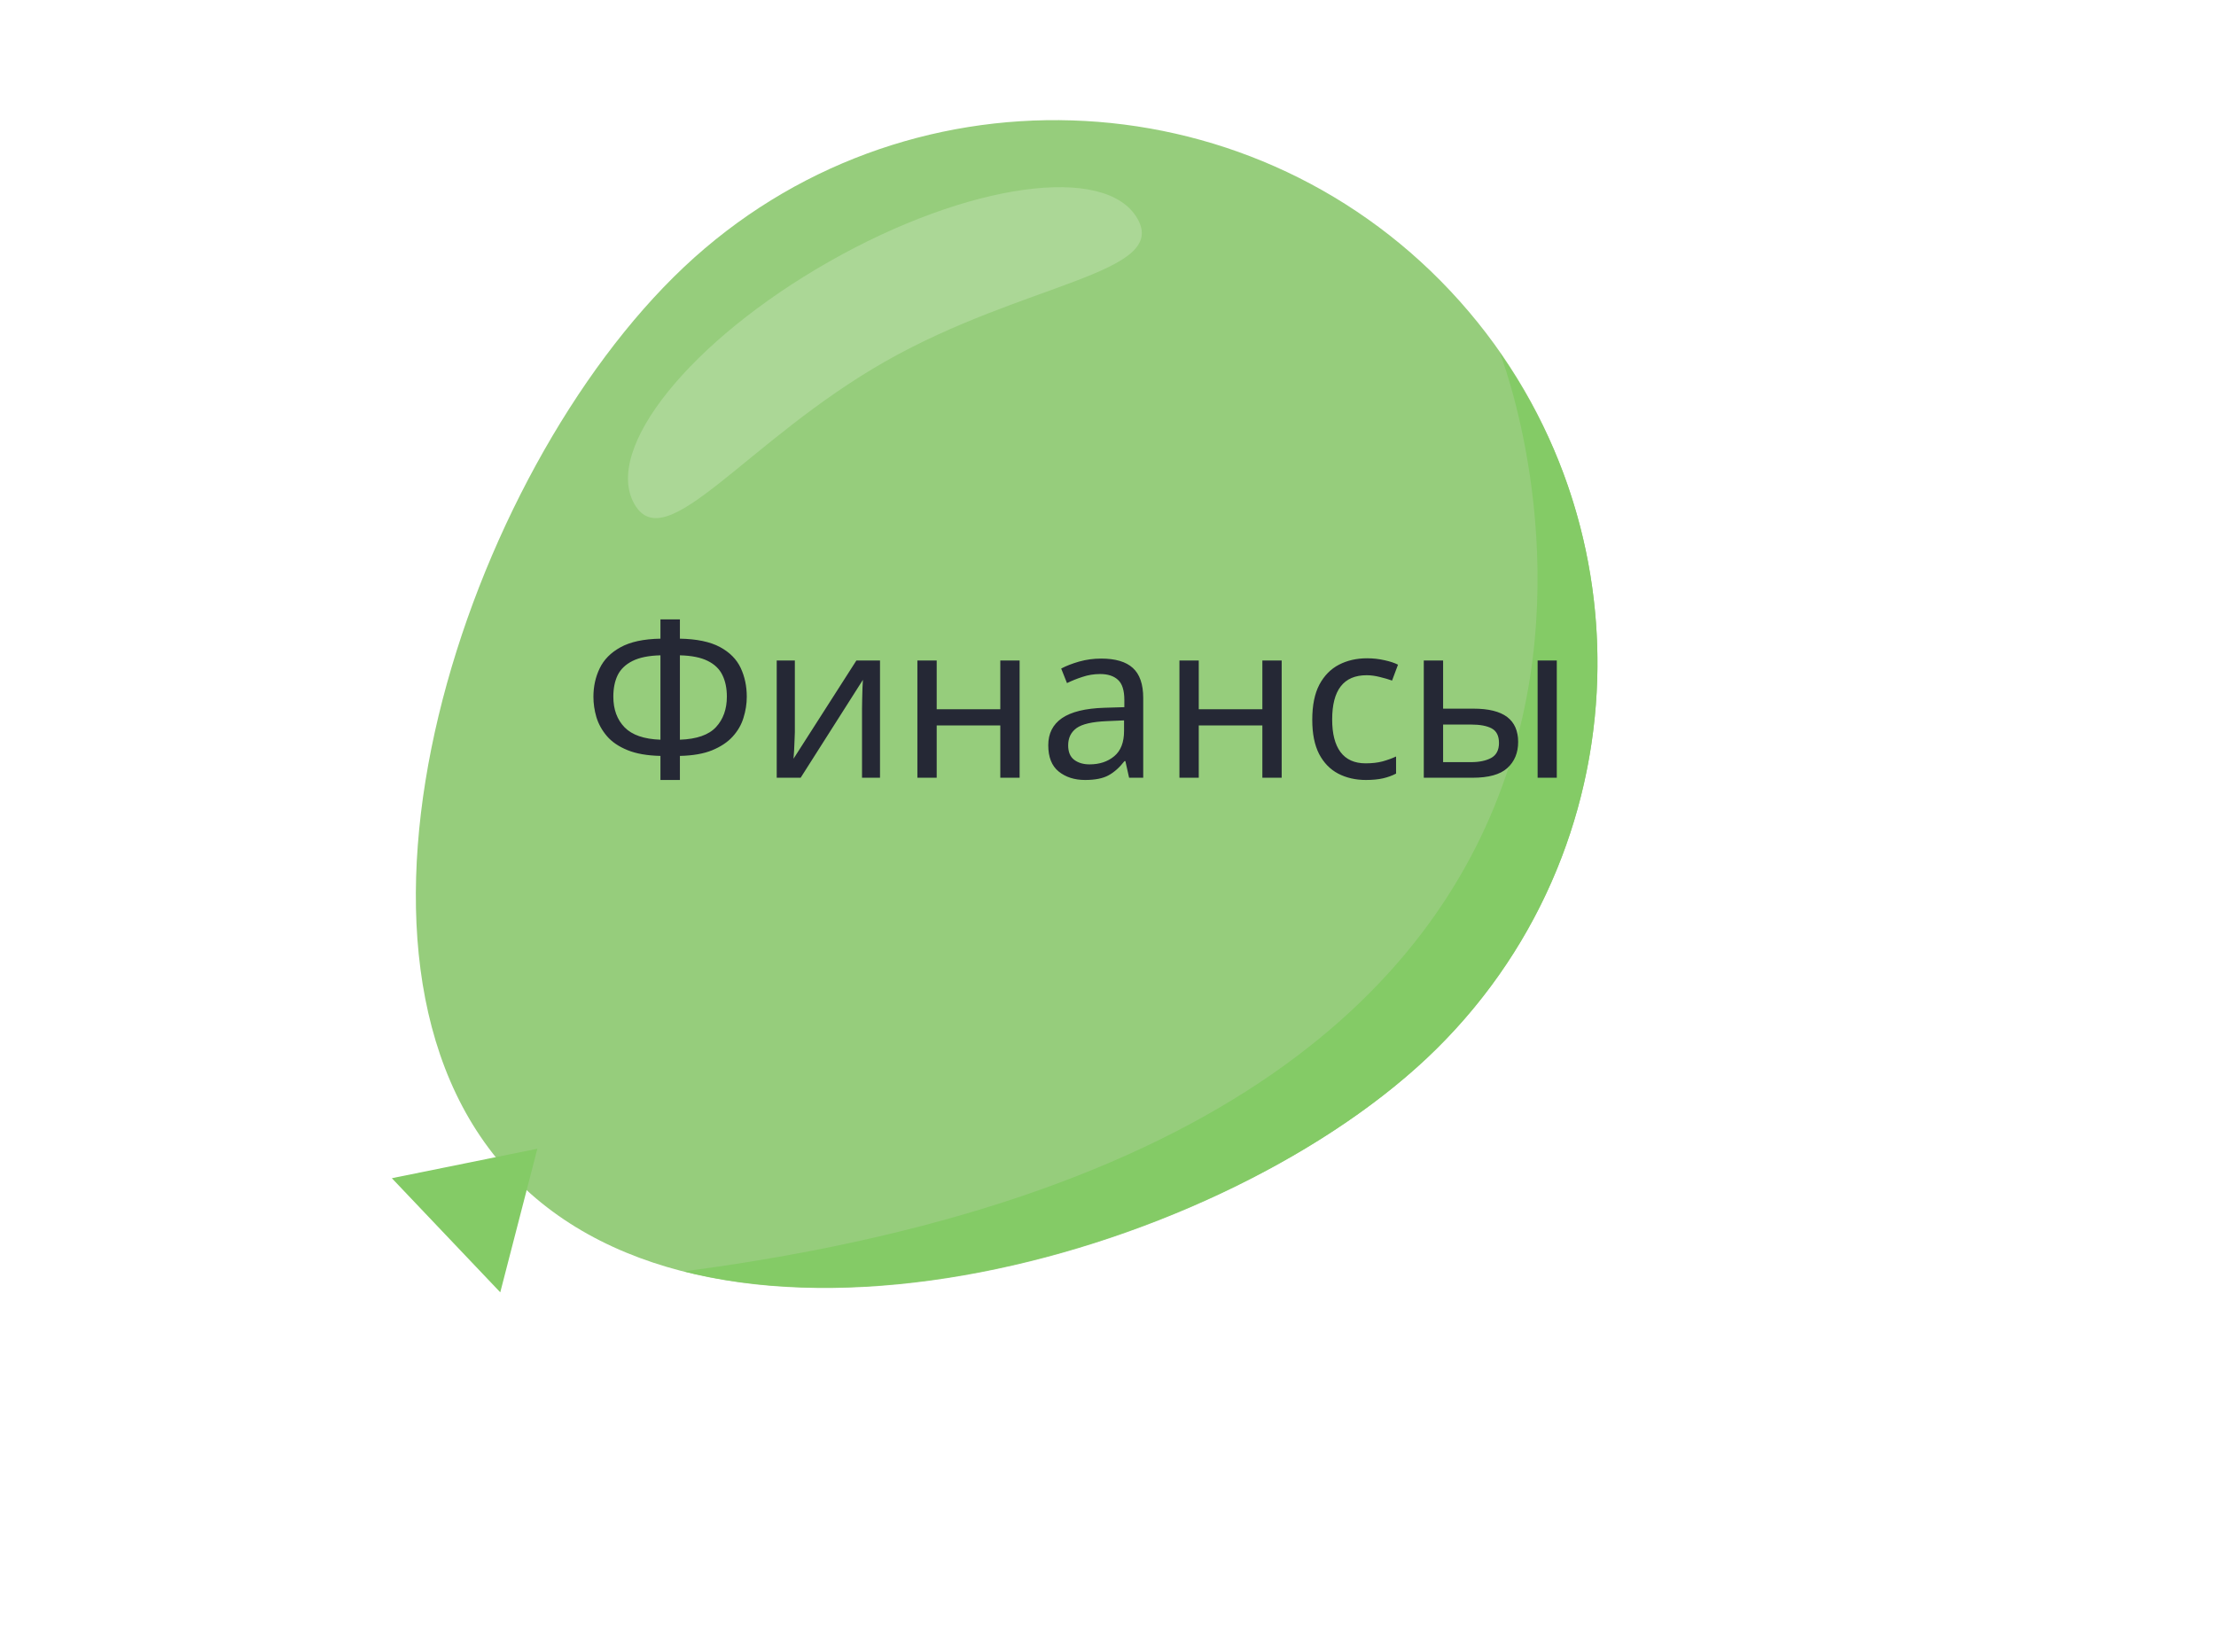
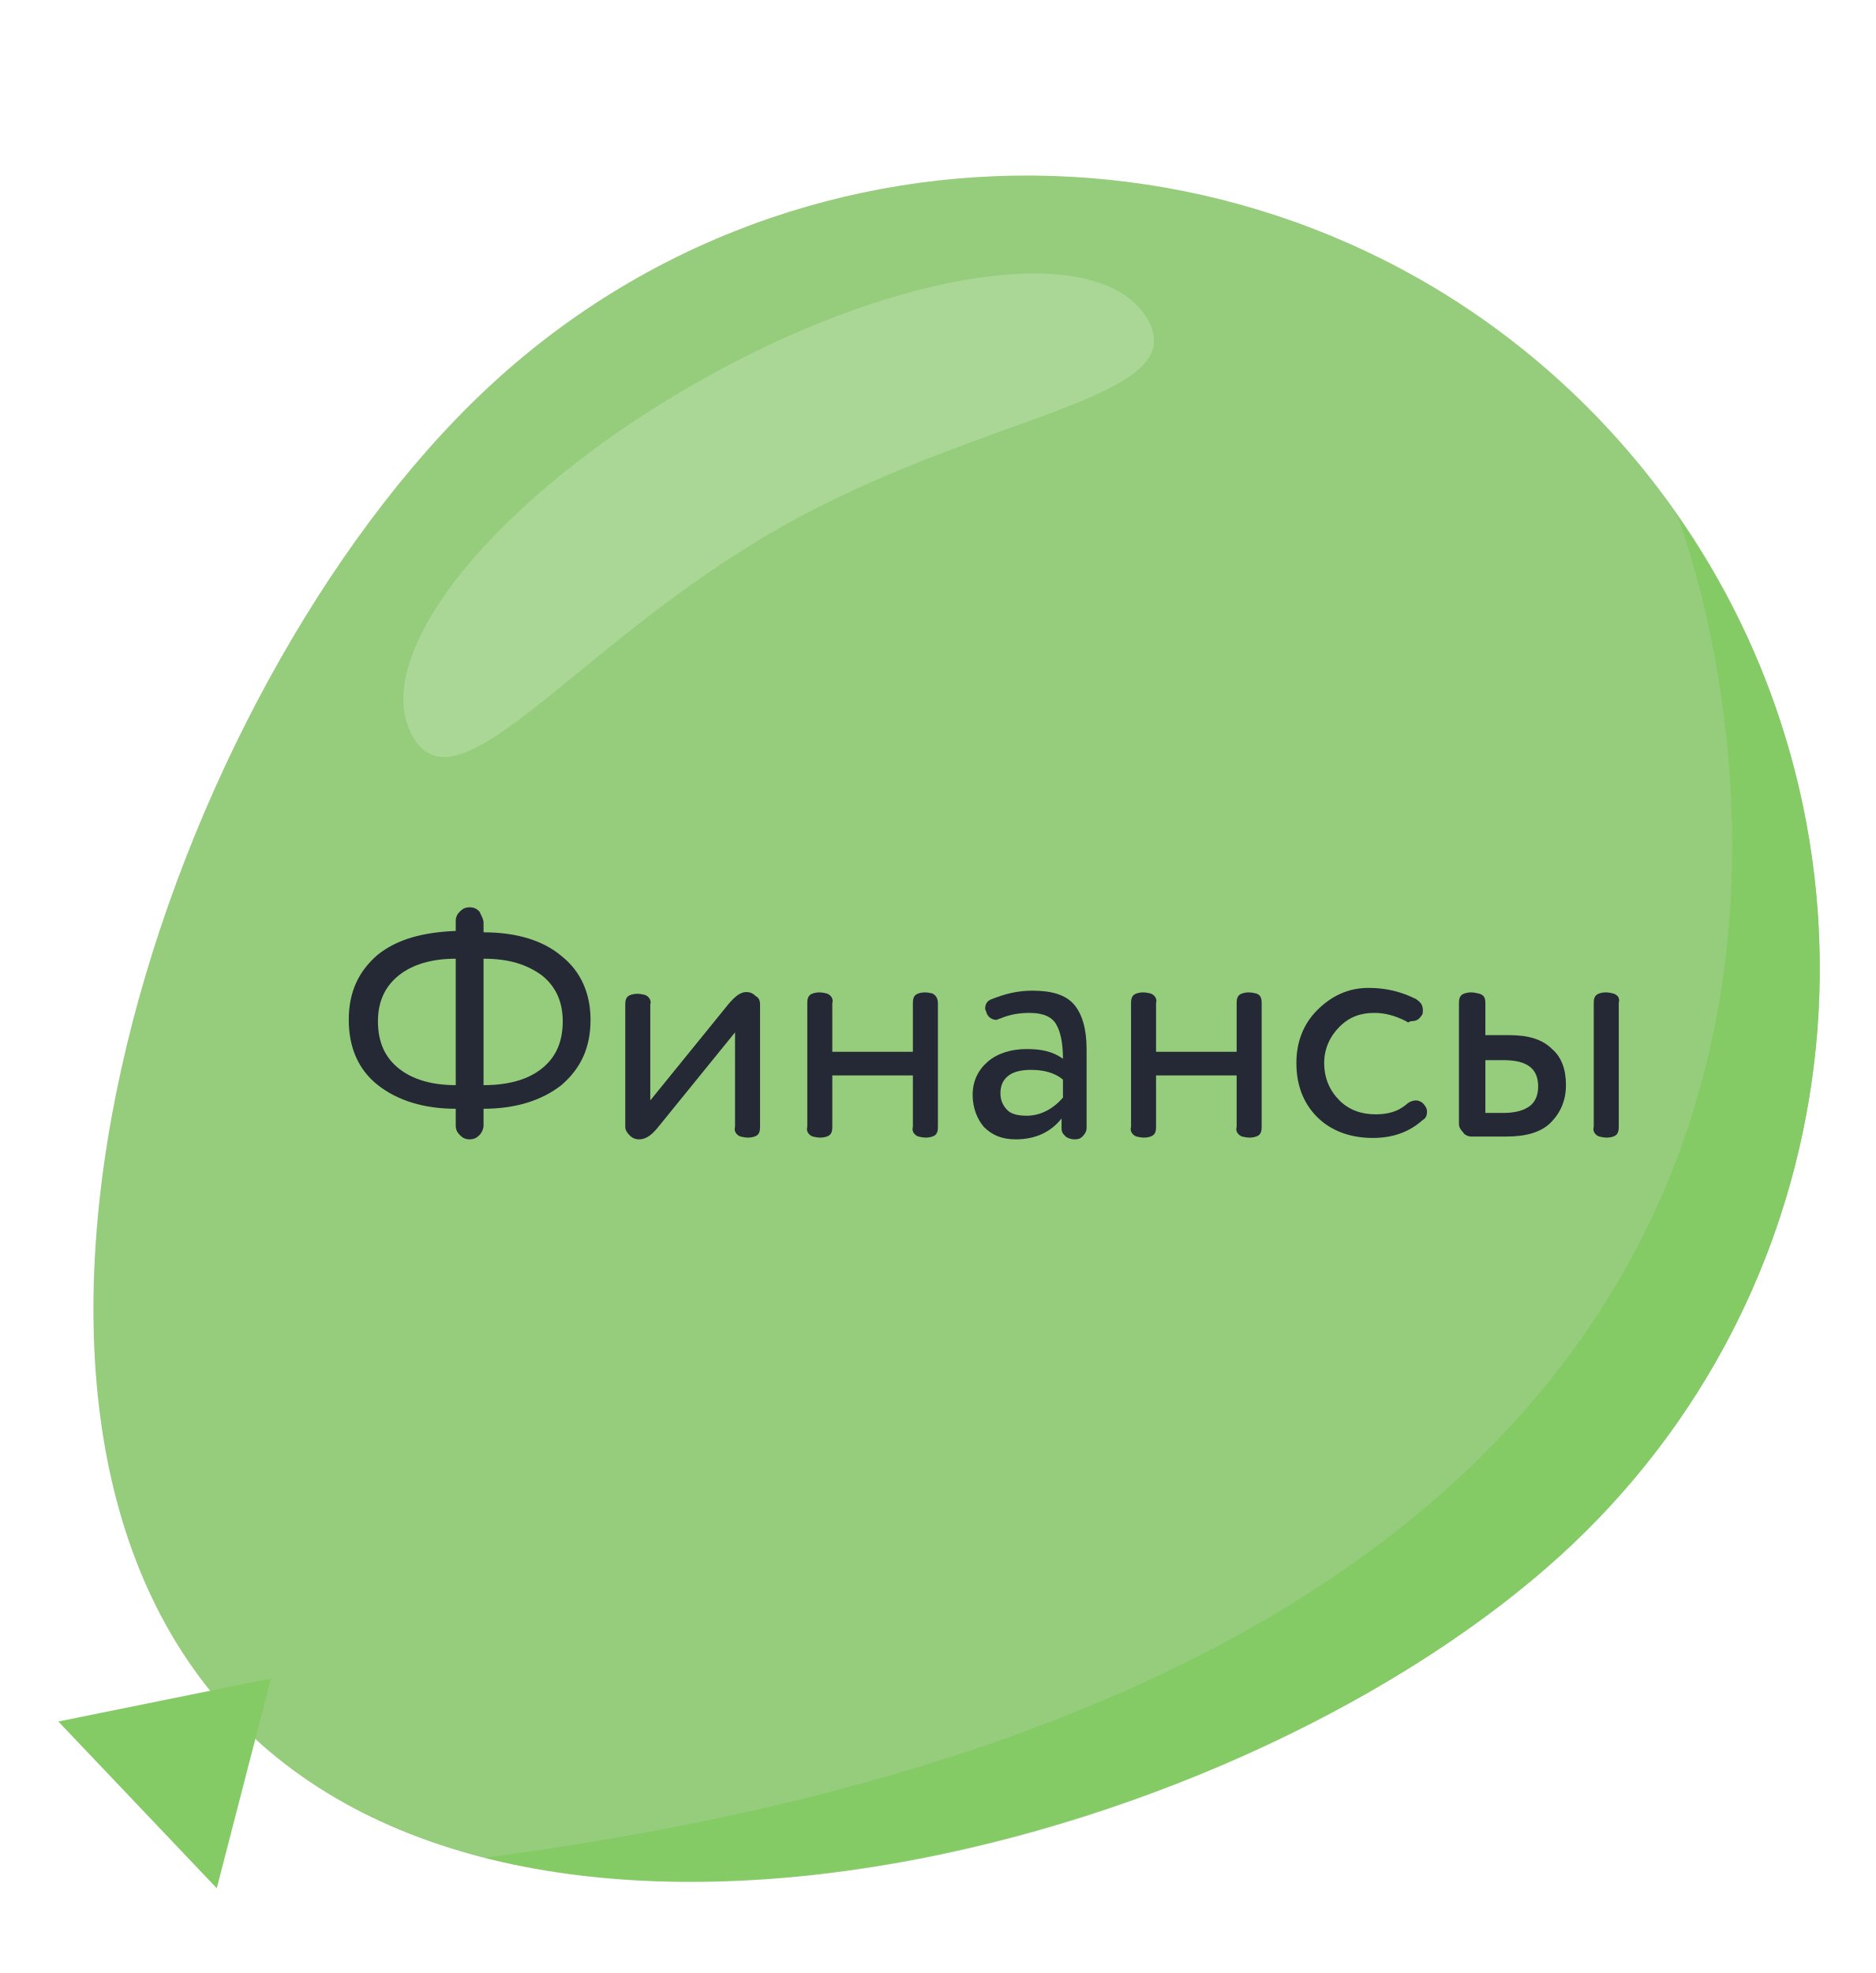
- <svg xmlns="http://www.w3.org/2000/svg" version="1.1" x="0px" y="0px" viewBox="0 0 233 173.7" enable-background="new 0 0 233 173.7" xml:space="preserve">
+ <svg xmlns="http://www.w3.org/2000/svg" version="1.1" id="Слой_1" x="0px" y="0px" viewBox="0 0 135 142" style="enable-background:new 0 0 135 142;" xml:space="preserve">
+   <style type="text/css">
+ 	.st0{fill:#96CD7C;}
+ 	.st1{fill:#84CB66;}
+ 	.st2{fill:none;}
+ 	.st3{enable-background:new    ;}
+ 	.st4{fill:#252835;}
+ 	.st5{fill:#ABD796;}
+ </style>
  <g id="Sky">
</g>
  <g id="Clouds">
</g>
  <g id="Button">
</g>
  <g id="B_1">
</g>
  <g id="B2">
</g>
  <g id="B3">
</g>
  <g id="B4">
</g>
  <g id="B5">
</g>
  <g id="B6">
</g>
  <g id="B7">
</g>
  <g id="B8">
</g>
  <g id="B9">
</g>
  <g id="B10">
</g>
  <g id="B11">
</g>
  <g id="B12">
</g>
  <g id="B13">
</g>
  <g id="B14">
-     <path fill="#96CD7C" d="M150,111.3c-23,21.6-74.7,35.2-96.3,12.2S49,49.7,71.9,28.1s59.1-20.4,80.6,2.5S173,89.7,150,111.3z" />
-     <polygon fill="#84CB66" points="56.5,120.8 41.2,123.9 52.6,135.9  " />
-     <path fill="#84CB66" d="M150,111.3c20.9-19.7,23.7-51.4,7.7-74.2l0,0c0,0,32,81.1-85.8,96.6C96.9,140,132.2,128,150,111.3z" />
+     <path class="st0" d="M113,111.3c-23,21.6-74.7,35.2-96.3,12.2S12,49.7,34.9,28.1S94,7.7,115.5,30.6S136,89.7,113,111.3z" />
+     <polygon class="st1" points="19.5,120.8 4.2,123.9 15.6,135.9  " />
+     <path class="st1" d="M113,111.3c20.9-19.7,23.7-51.4,7.7-74.2l0,0c0,0,32,81.1-85.8,96.6C59.9,140,95.2,128,113,111.3z" />
    <g>
-       <rect x="55.5" y="65.7" fill="none" width="105.4" height="25.6" />
-       <text transform="matrix(1 0 0 1 61.2228 81.7879)" fill="#252835" font-family="'CirceRounded-Regular'" font-size="23">Финансы</text>
+       <rect x="18.5" y="65.7" class="st2" width="105.4" height="25.6" />
+       <g class="st3">
+         <path class="st4" d="M34.8,66.4v0.7c2.4,0,4.3,0.6,5.6,1.7c1.4,1.1,2.1,2.7,2.1,4.6c0,2-0.7,3.5-2.1,4.7     c-1.4,1.1-3.3,1.7-5.6,1.7V81c0,0.2-0.1,0.5-0.3,0.7S34.1,82,33.8,82c-0.3,0-0.5-0.1-0.7-0.3c-0.2-0.2-0.3-0.4-0.3-0.7v-1.2     c-2.3,0-4.2-0.6-5.6-1.7c-1.4-1.1-2.1-2.7-2.1-4.7c0-2,0.7-3.5,2.1-4.7c1.4-1.1,3.2-1.6,5.6-1.7v-0.7c0-0.3,0.1-0.5,0.3-0.7     c0.2-0.2,0.4-0.3,0.7-0.3c0.3,0,0.5,0.1,0.7,0.3C34.7,66,34.8,66.2,34.8,66.4z M32.8,78.1V69c-1.7,0-3.1,0.4-4.1,1.2     c-1,0.8-1.5,1.9-1.5,3.3c0,1.5,0.5,2.6,1.5,3.4C29.7,77.7,31.1,78.1,32.8,78.1z M34.8,69v9.1c1.8,0,3.2-0.4,4.2-1.2     c1-0.8,1.5-1.9,1.5-3.4c0-1.4-0.5-2.5-1.5-3.3C37.9,69.4,36.6,69,34.8,69z" />
+         <path class="st4" d="M54.7,72.3v8.8c0,0.4-0.1,0.6-0.4,0.7c-0.3,0.1-0.6,0.1-1,0c-0.3-0.1-0.5-0.4-0.4-0.7v-6.8l-5.6,6.9     c-0.5,0.6-0.9,0.8-1.3,0.8c-0.3,0-0.5-0.1-0.7-0.3c-0.2-0.2-0.3-0.4-0.3-0.6v-8.8c0-0.4,0.1-0.6,0.4-0.7c0.3-0.1,0.6-0.1,1,0     c0.3,0.1,0.5,0.4,0.4,0.7v6.9l5.6-6.9c0.5-0.6,0.9-0.9,1.3-0.9c0.3,0,0.5,0.1,0.7,0.3C54.6,71.8,54.7,72,54.7,72.3z" />
+         <path class="st4" d="M67.5,72.2v8.9c0,0.4-0.1,0.6-0.4,0.7c-0.3,0.1-0.6,0.1-1,0c-0.3-0.1-0.5-0.4-0.4-0.7v-3.7h-5.8v3.7     c0,0.4-0.1,0.6-0.4,0.7c-0.3,0.1-0.6,0.1-1,0c-0.3-0.1-0.5-0.4-0.4-0.7v-8.9c0-0.4,0.1-0.6,0.4-0.7c0.3-0.1,0.6-0.1,1,0     c0.3,0.1,0.5,0.4,0.4,0.7v3.5h5.8v-3.5c0-0.4,0.1-0.6,0.4-0.7c0.3-0.1,0.6-0.1,1,0C67.3,71.6,67.5,71.8,67.5,72.2z" />
+         <path class="st4" d="M70,78.8c0-1,0.4-1.8,1.1-2.4c0.7-0.6,1.7-0.9,2.8-0.9c1.1,0,1.9,0.2,2.6,0.7c0-1.2-0.2-2-0.5-2.5     c-0.3-0.5-0.9-0.8-1.9-0.8c-0.7,0-1.4,0.1-2.1,0.4c-0.1,0-0.2,0.1-0.3,0.1c-0.3,0-0.6-0.2-0.7-0.5c0-0.1-0.1-0.2-0.1-0.3     c0-0.4,0.2-0.6,0.5-0.7c1-0.4,1.9-0.6,2.9-0.6c1.4,0,2.4,0.3,3,1c0.6,0.7,0.9,1.8,0.9,3.2v5.7c0,0.2-0.1,0.4-0.3,0.6     c-0.2,0.2-0.4,0.2-0.6,0.2s-0.5-0.1-0.6-0.2c-0.2-0.2-0.3-0.3-0.3-0.6v-0.7c-0.8,1-1.9,1.5-3.3,1.5c-1,0-1.7-0.3-2.3-0.9     C70.3,80.5,70,79.7,70,78.8z M76.5,79v-1.3c-0.6-0.5-1.4-0.7-2.3-0.7c-0.6,0-1.2,0.1-1.6,0.4c-0.4,0.3-0.6,0.7-0.6,1.3     c0,0.5,0.2,0.9,0.5,1.2c0.3,0.3,0.8,0.4,1.4,0.4C74.9,80.3,75.8,79.8,76.5,79z" />
+         <path class="st4" d="M90.8,72.2v8.9c0,0.4-0.1,0.6-0.4,0.7s-0.6,0.1-1,0c-0.3-0.1-0.5-0.4-0.4-0.7v-3.7h-5.8v3.7     c0,0.4-0.1,0.6-0.4,0.7c-0.3,0.1-0.6,0.1-1,0c-0.3-0.1-0.5-0.4-0.4-0.7v-8.9c0-0.4,0.1-0.6,0.4-0.7c0.3-0.1,0.6-0.1,1,0     c0.3,0.1,0.5,0.4,0.4,0.7v3.5h5.8v-3.5c0-0.4,0.1-0.6,0.4-0.7c0.3-0.1,0.6-0.1,1,0C90.7,71.6,90.8,71.8,90.8,72.2z" />
+         <path class="st4" d="M101.2,73.5c-0.8-0.4-1.5-0.6-2.3-0.6c-1,0-1.8,0.3-2.5,1c-0.7,0.7-1.1,1.6-1.1,2.6c0,1.1,0.4,2,1.1,2.7     s1.6,1,2.6,1c0.9,0,1.6-0.2,2.2-0.7c0.2-0.2,0.5-0.3,0.7-0.3c0.2,0,0.4,0.1,0.5,0.2c0.2,0.2,0.3,0.4,0.3,0.6     c0,0.3-0.1,0.5-0.3,0.6c-1,0.9-2.2,1.3-3.6,1.3c-1.6,0-3-0.5-4-1.5c-1-1-1.5-2.3-1.5-3.9c0-1.5,0.5-2.8,1.5-3.8s2.2-1.6,3.7-1.6     c1.3,0,2.4,0.3,3.4,0.8c0.3,0.2,0.5,0.4,0.5,0.8c0,0.2,0,0.3-0.1,0.4c-0.2,0.3-0.4,0.4-0.8,0.4C101.4,73.6,101.3,73.6,101.2,73.5     z" />
+         <path class="st4" d="M106.9,72.2v2.3h1.7c1.4,0,2.4,0.3,3.1,1c0.7,0.6,1,1.5,1,2.6c0,1.1-0.4,2-1.1,2.7c-0.7,0.7-1.8,1-3.2,1     h-2.5c-0.2,0-0.5-0.1-0.6-0.3c-0.2-0.2-0.3-0.4-0.3-0.6v-8.7c0-0.4,0.1-0.6,0.4-0.7c0.3-0.1,0.6-0.1,1,0     C106.8,71.6,106.9,71.8,106.9,72.2z M106.9,76.3v3.8h1.3c0.9,0,1.5-0.2,1.9-0.5c0.4-0.3,0.6-0.8,0.6-1.4c0-1.3-0.8-1.9-2.5-1.9     H106.9z M116.5,72.2v8.9c0,0.4-0.1,0.6-0.4,0.7s-0.6,0.1-1,0c-0.3-0.1-0.5-0.4-0.4-0.7v-8.9c0-0.4,0.1-0.6,0.4-0.7     c0.3-0.1,0.6-0.1,1,0C116.4,71.6,116.6,71.8,116.5,72.2z" />
+       </g>
    </g>
-     <path fill="#ABD796" d="M93.1,38C78.5,46.3,70,58.8,66.7,53c-3.3-5.8,5.9-17.2,20.5-25.5s29.1-10.3,32.4-4.5   C122.9,28.8,107.7,29.7,93.1,38z" />
+     <path class="st5" d="M56.1,38C41.5,46.3,33,58.8,29.7,53c-3.3-5.8,5.9-17.2,20.5-25.5S79.3,17.2,82.6,23S70.7,29.7,56.1,38z" />
  </g>
  <g id="B15">
</g>
  <g id="Head">
</g>
  <g id="B16">
</g>
  <g id="B17">
</g>
  <g id="B18">
</g>
  <g id="B19">
</g>
  <g id="B20">
</g>
  <g id="B21">
</g>
  <g id="B22">
</g>
  <g id="B23">
</g>
  <g id="B24">
</g>
  <g id="B25">
</g>
  <g id="B26">
</g>
  <g id="B27">
</g>
  <g id="B28">
</g>
  <g id="B29">
</g>
  <g id="B30">
</g>
  <g id="B31">
</g>
  <g id="B32">
</g>
  <g id="B33">
</g>
</svg>
